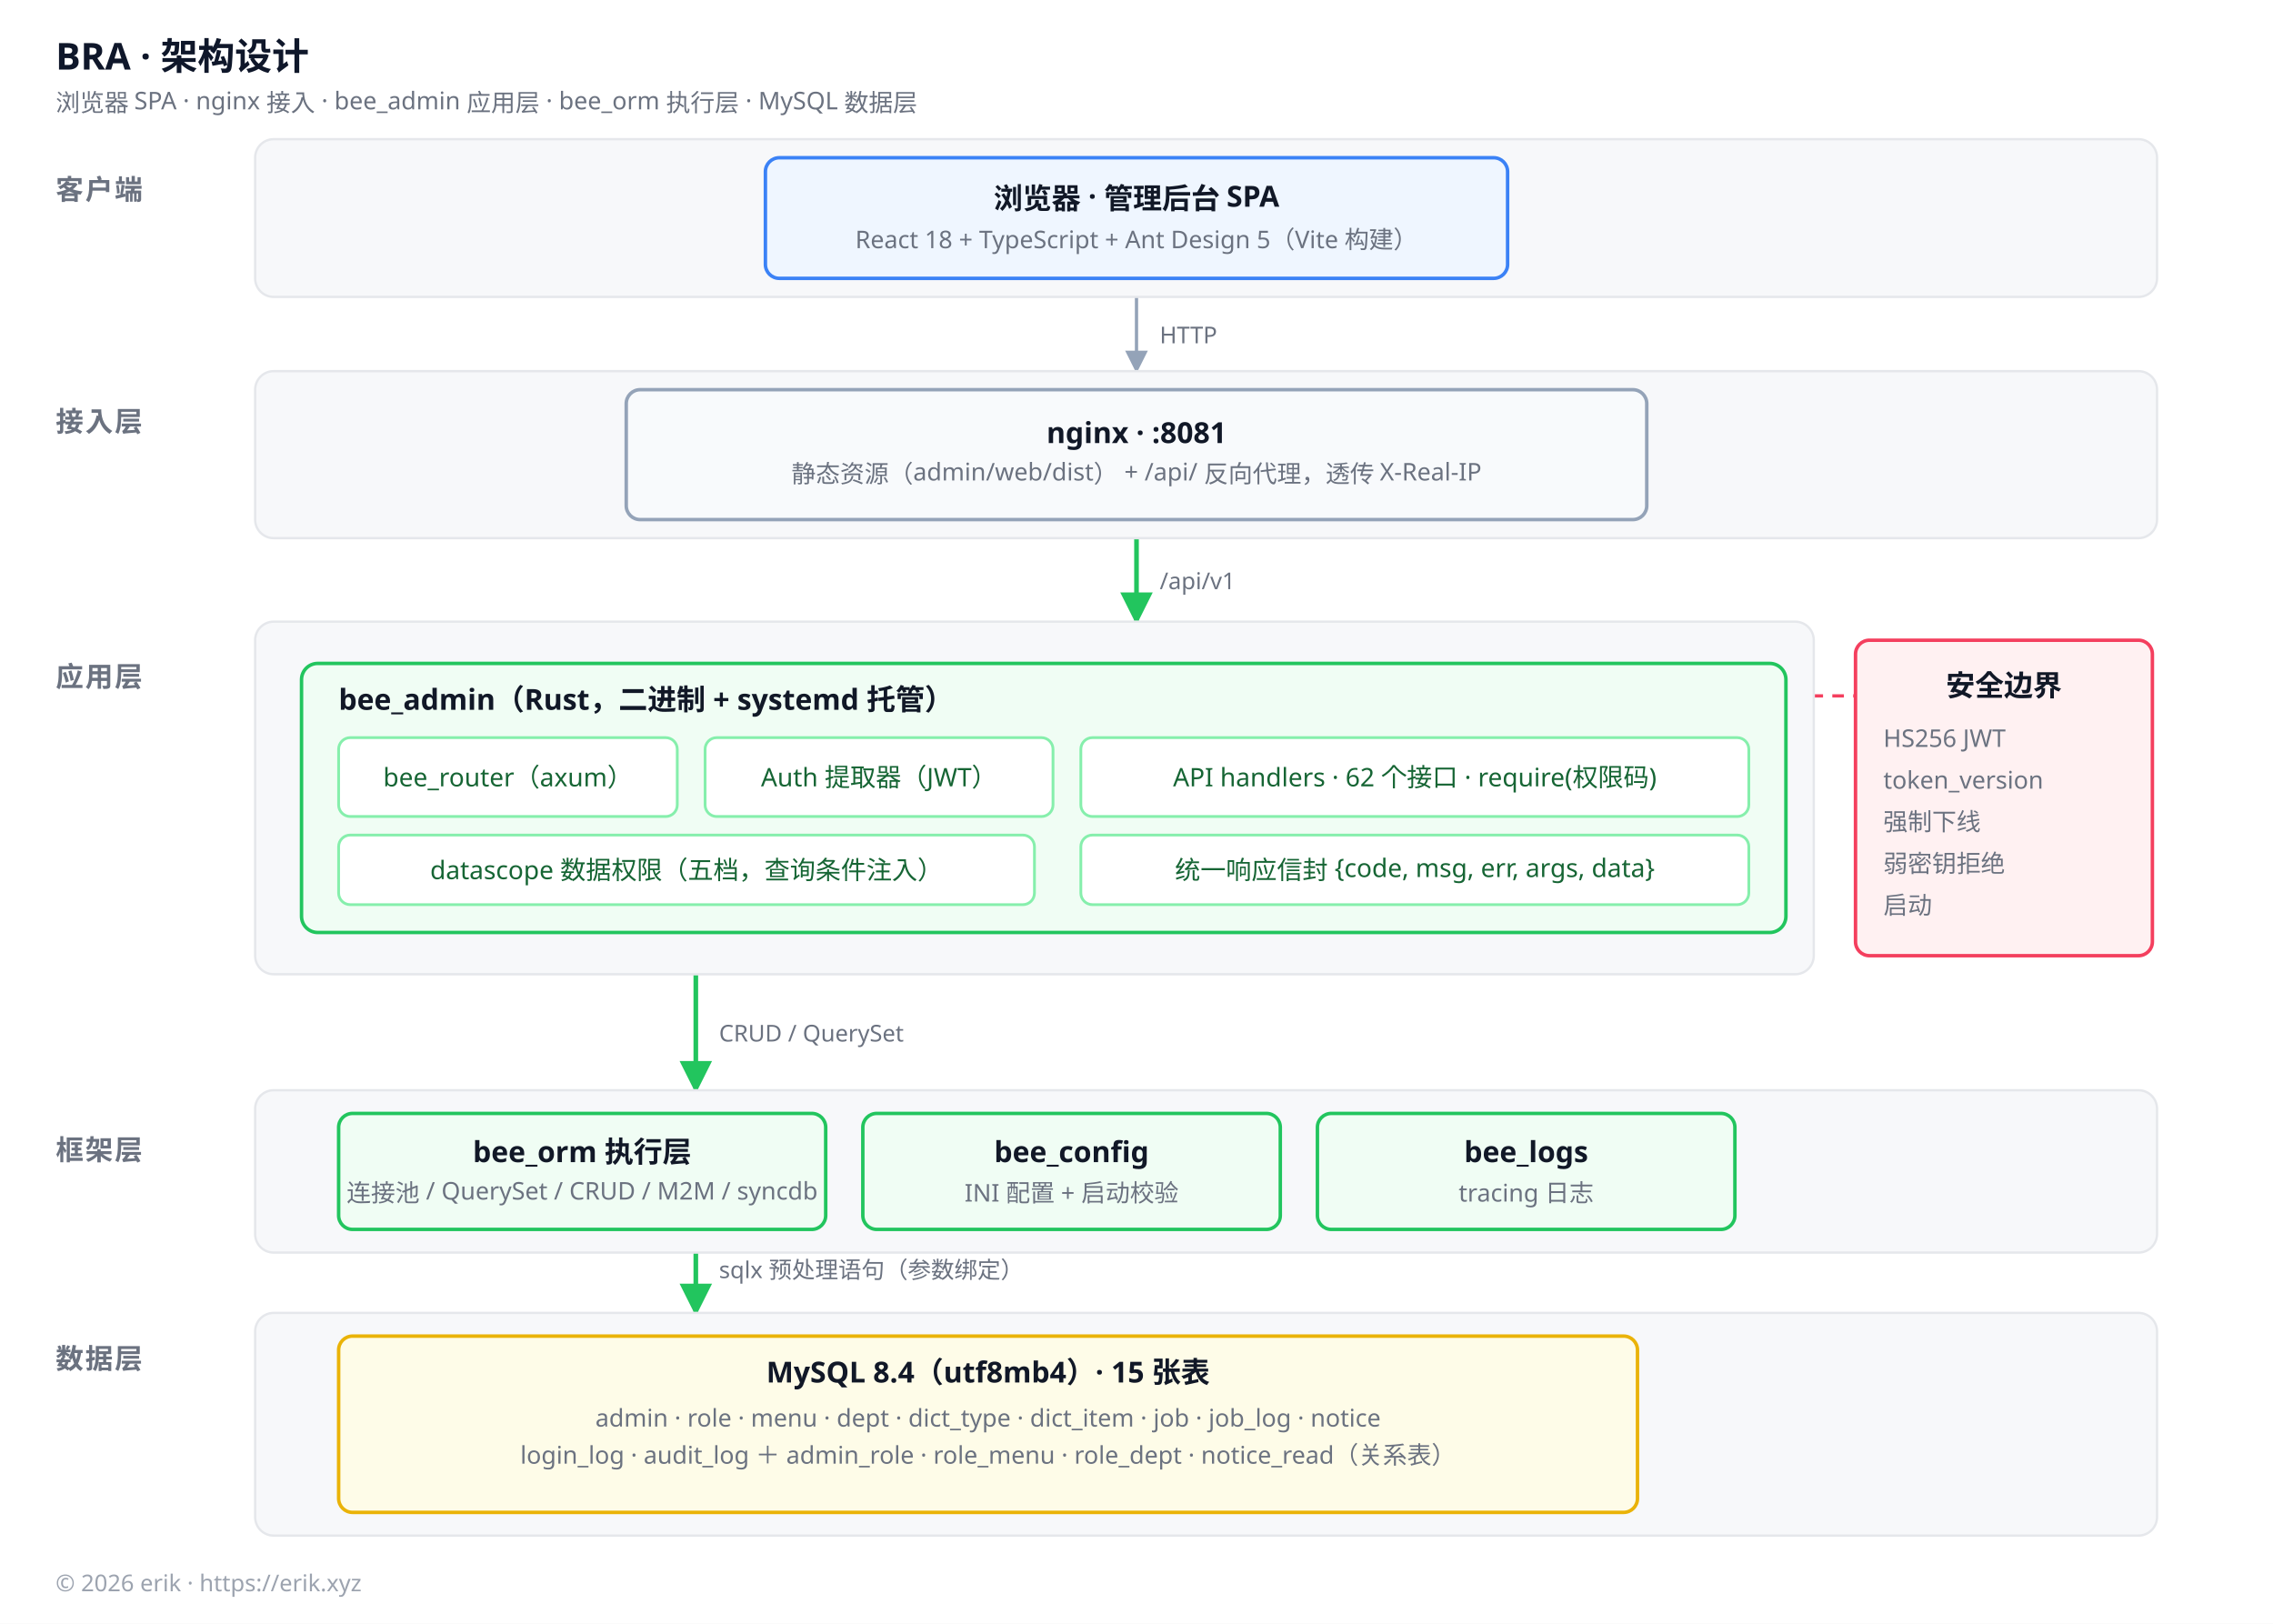
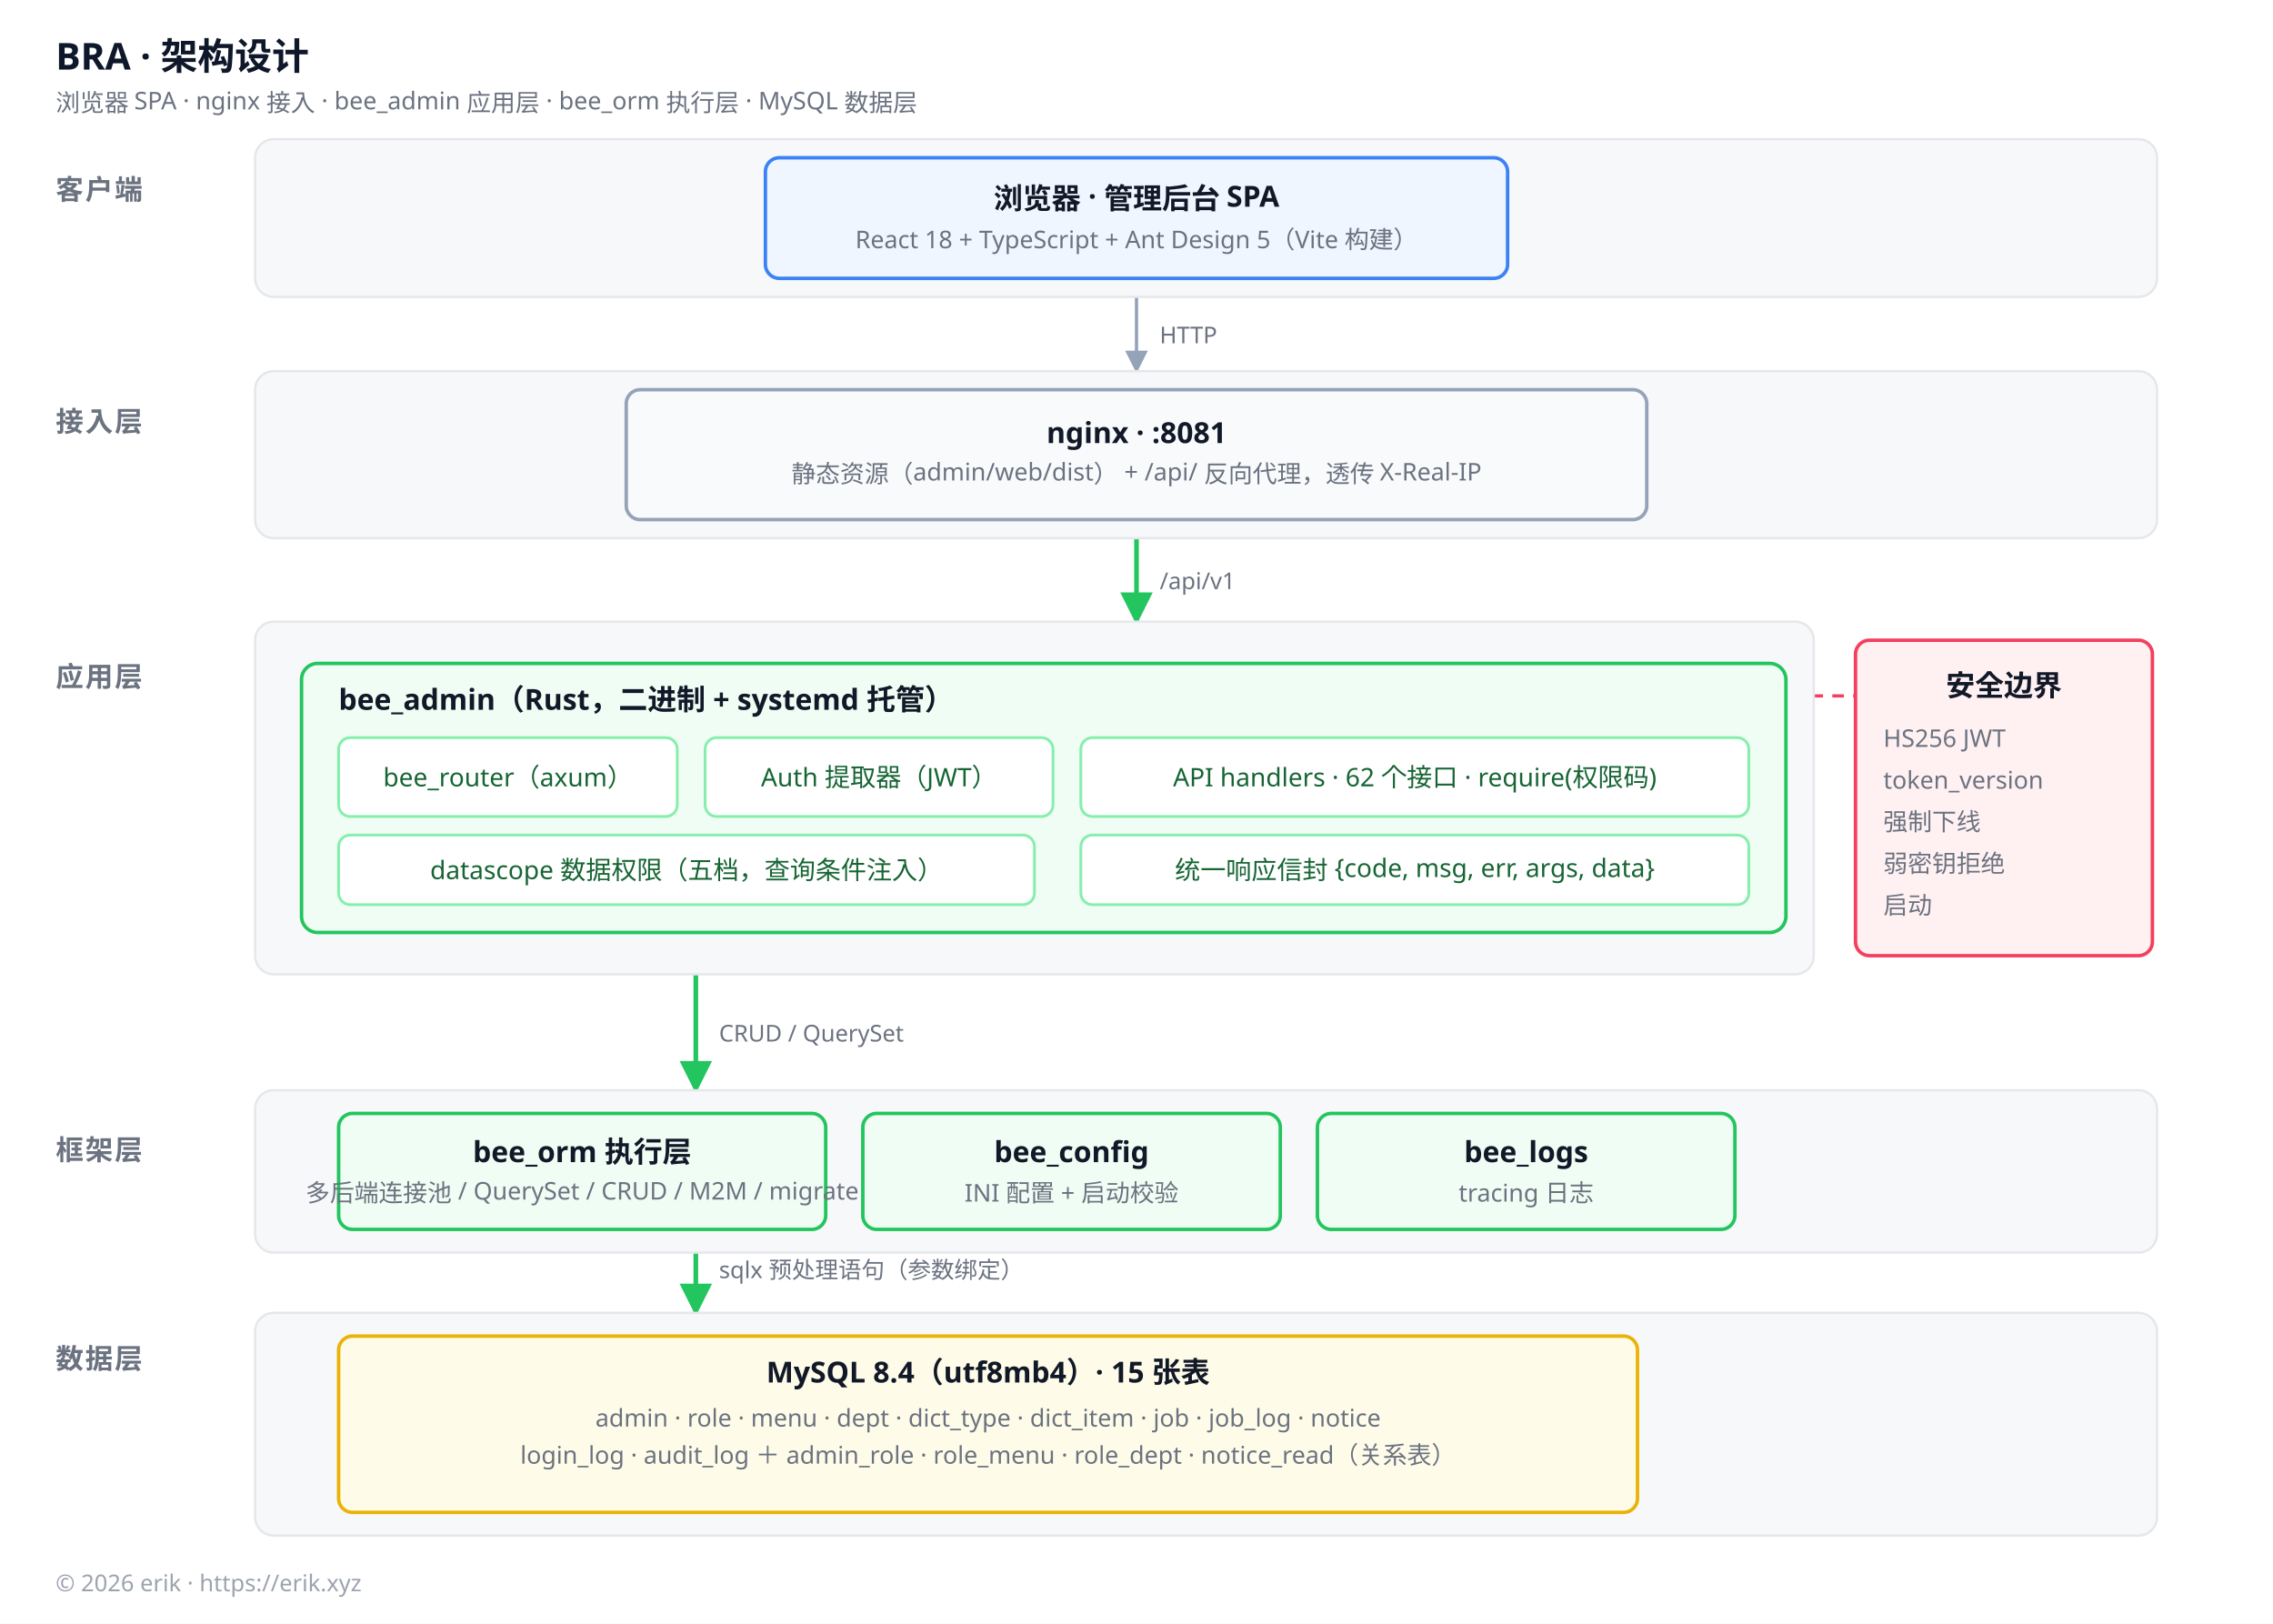
<svg xmlns="http://www.w3.org/2000/svg" viewBox="0 0 980 700" width="980" height="700" role="img" aria-label="bee-rust 管理后台 架构设计图">
  <style>
    .bg { fill: #ffffff; }
    .band { fill: #f7f8fa; stroke: #e5e7eb; stroke-width: 1; }
    .band-label { font: 600 12px system-ui, "PingFang SC", "Microsoft YaHei", sans-serif; fill: #6b7280; letter-spacing: .06em; }
    .box-frontend { fill: #eff6ff; stroke: #3b82f6; stroke-width: 1.5; }
    .box-backend  { fill: #f0fdf4; stroke: #22c55e; stroke-width: 1.5; }
    .box-db       { fill: #fefce8; stroke: #eab308; stroke-width: 1.5; }
    .box-external { fill: #f8fafc; stroke: #94a3b8; stroke-width: 1.5; }
    .box-security { fill: #fff1f2; stroke: #f43f5e; stroke-width: 1.5; }
    .box-inner    { fill: #ffffff; stroke: #86efac; stroke-width: 1.2; }
    .t-name { font: 600 12.5px system-ui, "PingFang SC", "Microsoft YaHei", sans-serif; fill: #111827; }
    .t-sub  { font: 10.5px system-ui, "PingFang SC", "Microsoft YaHei", sans-serif; fill: #6b7280; }
    .t-inner{ font: 11px system-ui, "PingFang SC", "Microsoft YaHei", sans-serif; fill: #166534; }
    .t-edge { font: 10px system-ui, "PingFang SC", "Microsoft YaHei", sans-serif; fill: #6b7280; }
    .t-title{ font: 700 16px system-ui, "PingFang SC", "Microsoft YaHei", sans-serif; fill: #0f172a; }
    .t-foot { font: 10px system-ui, "PingFang SC", "Microsoft YaHei", sans-serif; fill: #9ca3af; }
    .a-default { stroke: #94a3b8; stroke-width: 1.4; fill: none; }
    .a-hot     { stroke: #22c55e; stroke-width: 2; fill: none; }
    .a-sec     { stroke: #f43f5e; stroke-width: 1.4; stroke-dasharray: 5 4; fill: none; }
  </style>
  <defs>
    <marker id="ar" viewBox="0 0 10 10" refX="9" refY="5" markerWidth="7" markerHeight="7" orient="auto-start-reverse">
      <path d="M0,0 L10,5 L0,10 z" fill="#94a3b8" />
    </marker>
    <marker id="ar-hot" viewBox="0 0 10 10" refX="9" refY="5" markerWidth="7" markerHeight="7" orient="auto-start-reverse">
      <path d="M0,0 L10,5 L0,10 z" fill="#22c55e" />
    </marker>
    <marker id="ar-sec" viewBox="0 0 10 10" refX="9" refY="5" markerWidth="7" markerHeight="7" orient="auto-start-reverse">
      <path d="M0,0 L10,5 L0,10 z" fill="#f43f5e" />
    </marker>
  </defs>
  <rect class="bg" x="0" y="0" width="980" height="700" />
  <text class="t-title" x="24" y="30">BRA · 架构设计</text>
  <text class="t-sub" x="24" y="48">浏览器 SPA · nginx 接入 · bee_admin 应用层 · bee_orm 执行层 · MySQL 数据层</text>
  <path class="a-default" d="M490,128 L490,160" marker-end="url(#ar)" />
  <text class="t-edge" x="500" y="148">HTTP</text>
  <path class="a-hot" d="M490,232 L490,268" marker-end="url(#ar-hot)" />
  <text class="t-edge" x="500" y="254">/api/v1</text>
  <path class="a-hot" d="M300,420 L300,470" marker-end="url(#ar-hot)" />
  <text class="t-edge" x="310" y="449">CRUD / QuerySet</text>
  <path class="a-hot" d="M300,528 L300,566" marker-end="url(#ar-hot)" />
  <text class="t-edge" x="310" y="551">sqlx 预处理语句（参数绑定）</text>
  <path class="a-sec" d="M700,300 L812,300" marker-end="url(#ar-sec)" />
  <text class="t-edge" x="712" y="292">校验 JWT</text>
  <text class="band-label" x="24" y="86">客户端</text>
  <rect class="band" x="110" y="60" width="820" height="68" rx="8" />
  <rect class="box-frontend" x="330" y="68" width="320" height="52" rx="6" />
  <text class="t-name" x="490" y="90" text-anchor="middle">浏览器 · 管理后台 SPA</text>
  <text class="t-sub" x="490" y="107" text-anchor="middle">React 18 + TypeScript + Ant Design 5（Vite 构建）</text>
  <text class="band-label" x="24" y="186">接入层</text>
  <rect class="band" x="110" y="160" width="820" height="72" rx="8" />
  <rect class="box-external" x="270" y="168" width="440" height="56" rx="6" />
  <text class="t-name" x="490" y="191" text-anchor="middle">nginx · :8081</text>
  <text class="t-sub" x="490" y="208" text-anchor="middle">静态资源（admin/web/dist） + /api/ 反向代理，透传 X-Real-IP</text>
  <text class="band-label" x="24" y="296">应用层</text>
  <rect class="band" x="110" y="268" width="672" height="152" rx="8" />
  <rect class="box-backend" x="130" y="286" width="640" height="116" rx="7" />
  <text class="t-name" x="146" y="306">bee_admin（Rust，二进制 + systemd 托管）</text>
  <rect class="box-inner" x="146" y="318" width="146" height="34" rx="5" />
  <text class="t-inner" x="219" y="339" text-anchor="middle">bee_router（axum）</text>
  <rect class="box-inner" x="304" y="318" width="150" height="34" rx="5" />
  <text class="t-inner" x="379" y="339" text-anchor="middle">Auth 提取器（JWT）</text>
  <rect class="box-inner" x="466" y="318" width="288" height="34" rx="5" />
  <text class="t-inner" x="610" y="339" text-anchor="middle">API handlers · 62 个接口 · require(权限码)</text>
  <rect class="box-inner" x="146" y="360" width="300" height="30" rx="5" />
  <text class="t-inner" x="296" y="379" text-anchor="middle">datascope 数据权限（五档，查询条件注入）</text>
  <rect class="box-inner" x="466" y="360" width="288" height="30" rx="5" />
  <text class="t-inner" x="610" y="379" text-anchor="middle">统一响应信封 {code, msg, err, args, data}</text>
  <text class="band-label" x="24" y="500">框架层</text>
  <rect class="band" x="110" y="470" width="820" height="70" rx="8" />
  <rect class="box-backend" x="146" y="480" width="210" height="50" rx="6" />
  <text class="t-name" x="251" y="501" text-anchor="middle">bee_orm 执行层</text>
-   <text class="t-sub" x="251" y="518" text-anchor="middle">连接池 / QuerySet / CRUD / M2M / syncdb</text>
+   <text class="t-sub" x="251" y="518" text-anchor="middle">多后端连接池 / QuerySet / CRUD / M2M / migrate</text>
  <rect class="box-backend" x="372" y="480" width="180" height="50" rx="6" />
  <text class="t-name" x="462" y="501" text-anchor="middle">bee_config</text>
  <text class="t-sub" x="462" y="518" text-anchor="middle">INI 配置 + 启动校验</text>
  <rect class="box-backend" x="568" y="480" width="180" height="50" rx="6" />
  <text class="t-name" x="658" y="501" text-anchor="middle">bee_logs</text>
  <text class="t-sub" x="658" y="518" text-anchor="middle">tracing 日志</text>
  <text class="band-label" x="24" y="590">数据层</text>
  <rect class="band" x="110" y="566" width="820" height="96" rx="8" />
  <rect class="box-db" x="146" y="576" width="560" height="76" rx="6" />
  <text class="t-name" x="426" y="596" text-anchor="middle">MySQL 8.4（utf8mb4）· 15 张表</text>
  <text class="t-sub" x="426" y="615" text-anchor="middle">admin · role · menu · dept · dict_type · dict_item · job · job_log · notice</text>
  <text class="t-sub" x="426" y="631" text-anchor="middle">login_log · audit_log ＋ admin_role · role_menu · role_dept · notice_read（关系表）</text>
  <rect class="box-security" x="800" y="276" width="128" height="136" rx="6" />
  <text class="t-name" x="864" y="300" text-anchor="middle">安全边界</text>
  <text class="t-sub" x="812" y="322">HS256 JWT</text>
  <text class="t-sub" x="812" y="340">token_version</text>
  <text class="t-sub" x="812" y="358">强制下线</text>
  <text class="t-sub" x="812" y="376">弱密钥拒绝</text>
  <text class="t-sub" x="812" y="394">启动</text>
  <text class="t-foot" x="24" y="686">© 2026 erik · https://erik.xyz</text>
</svg>
